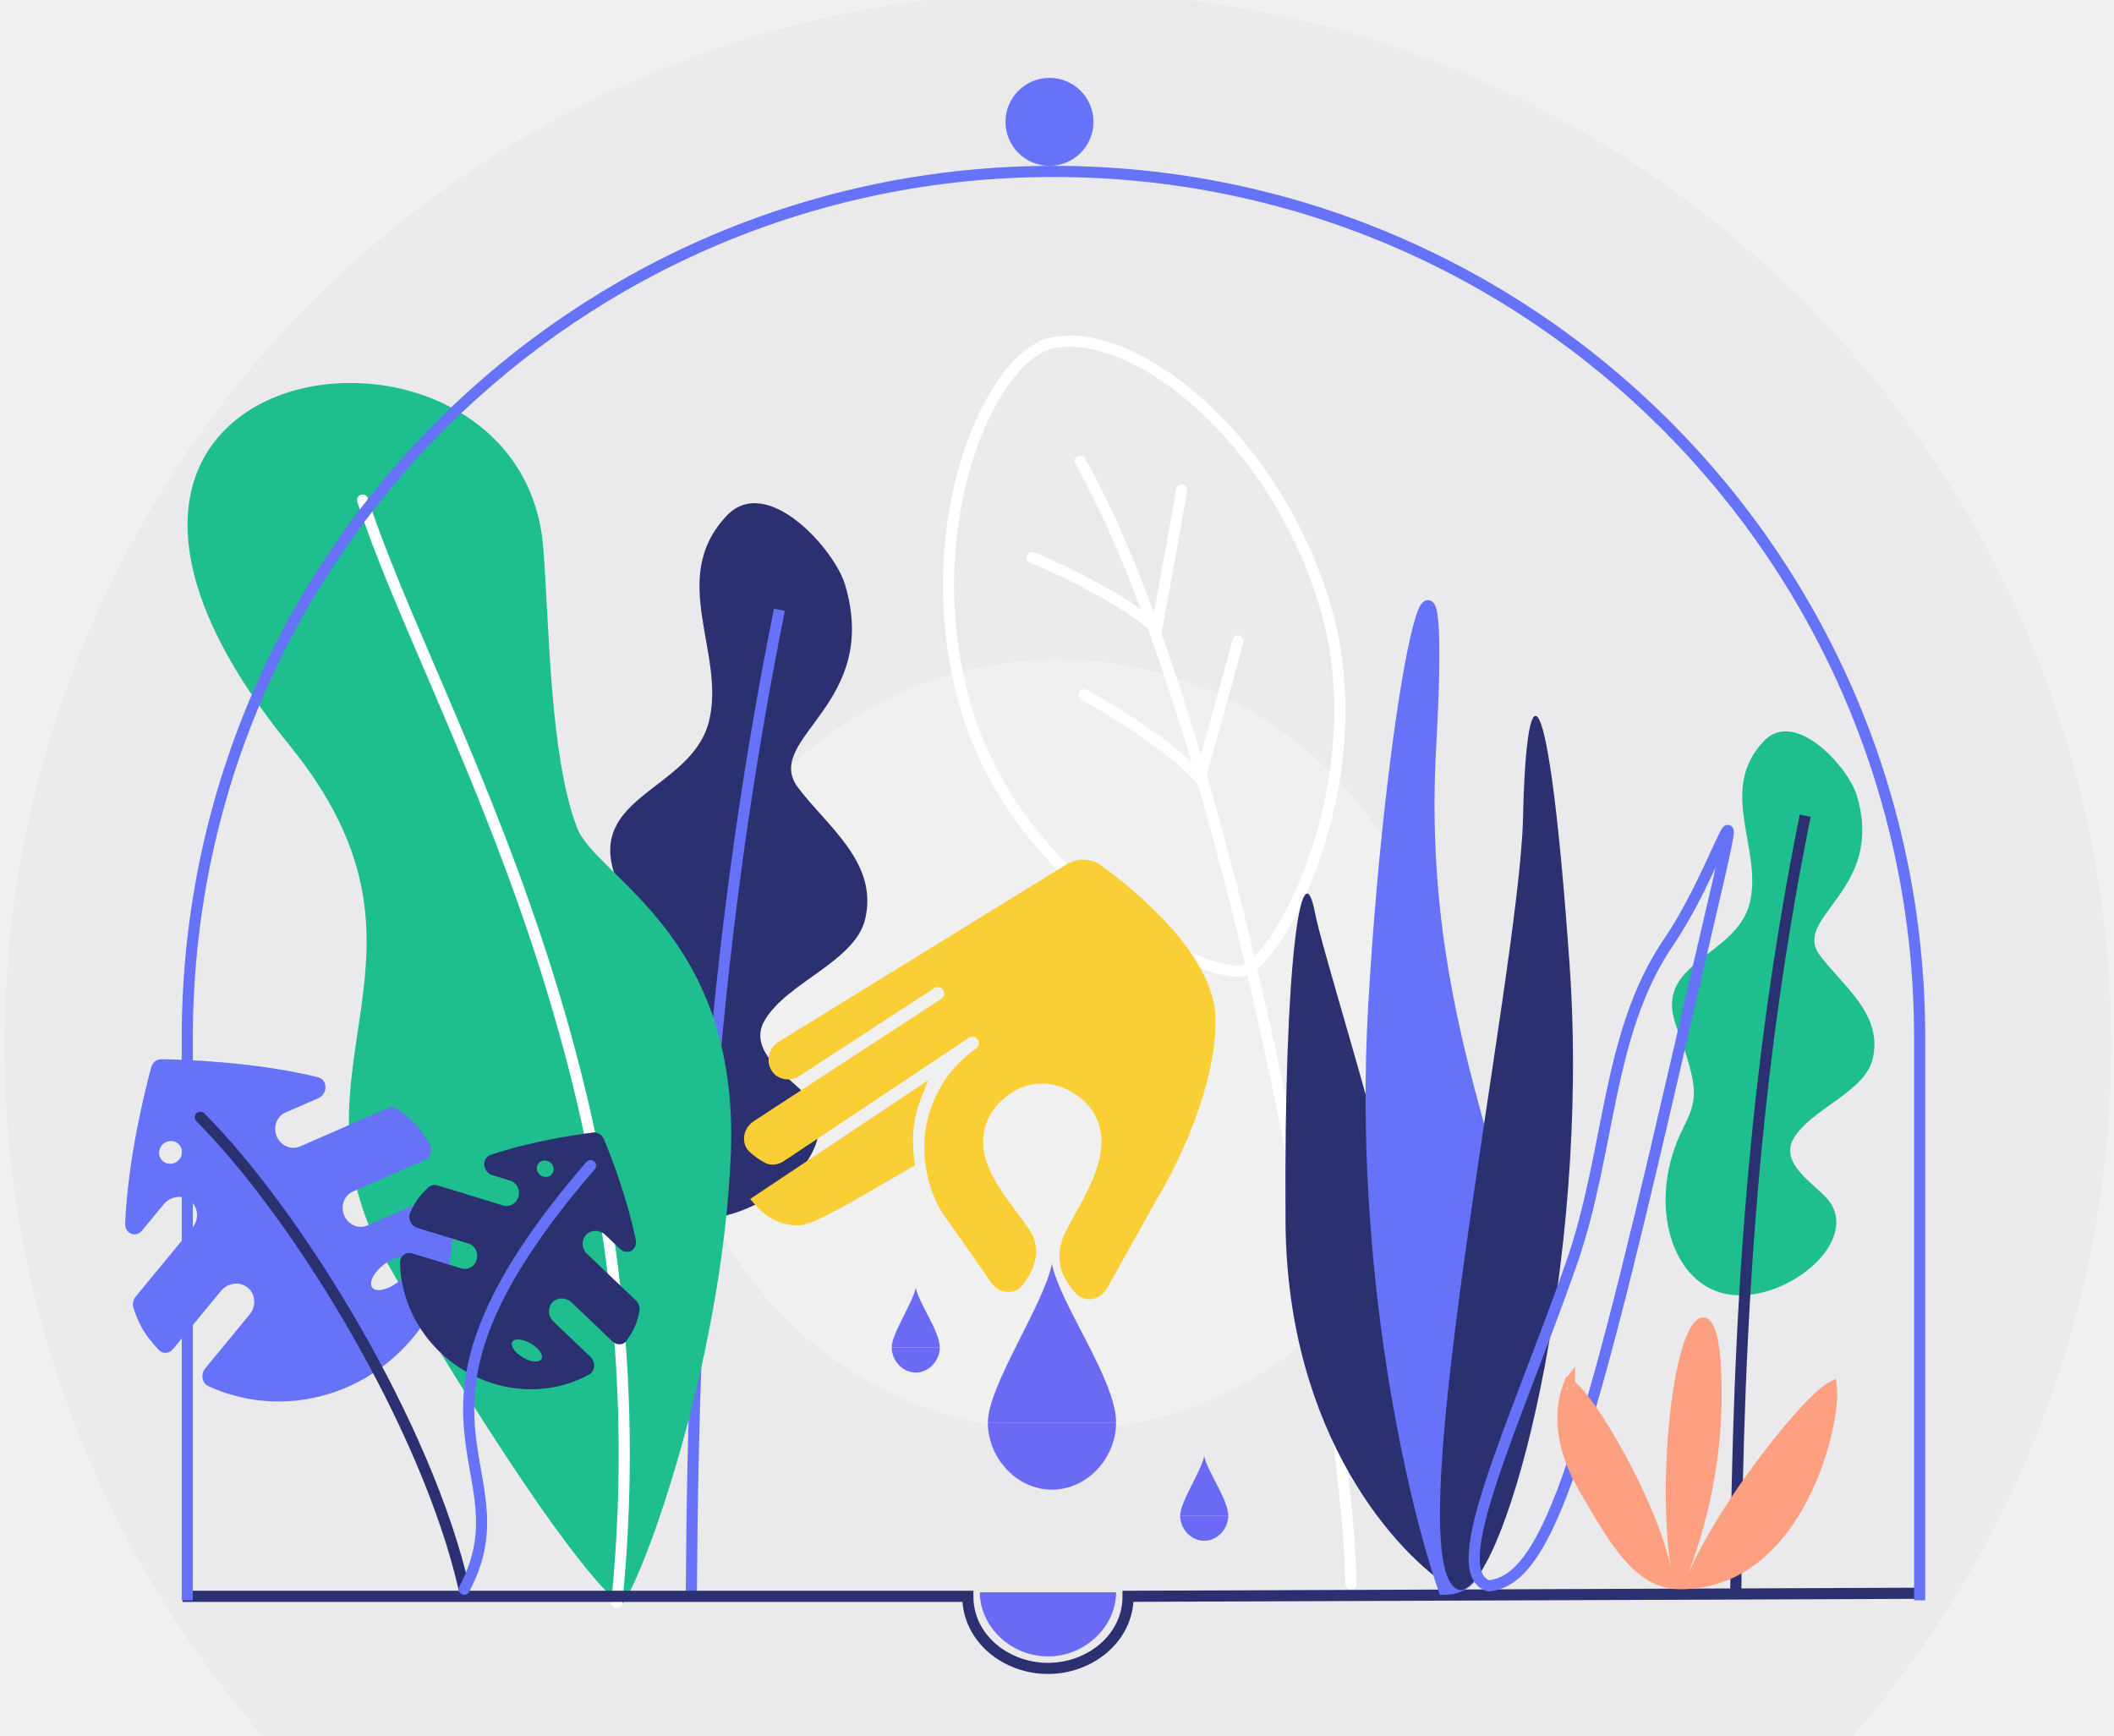
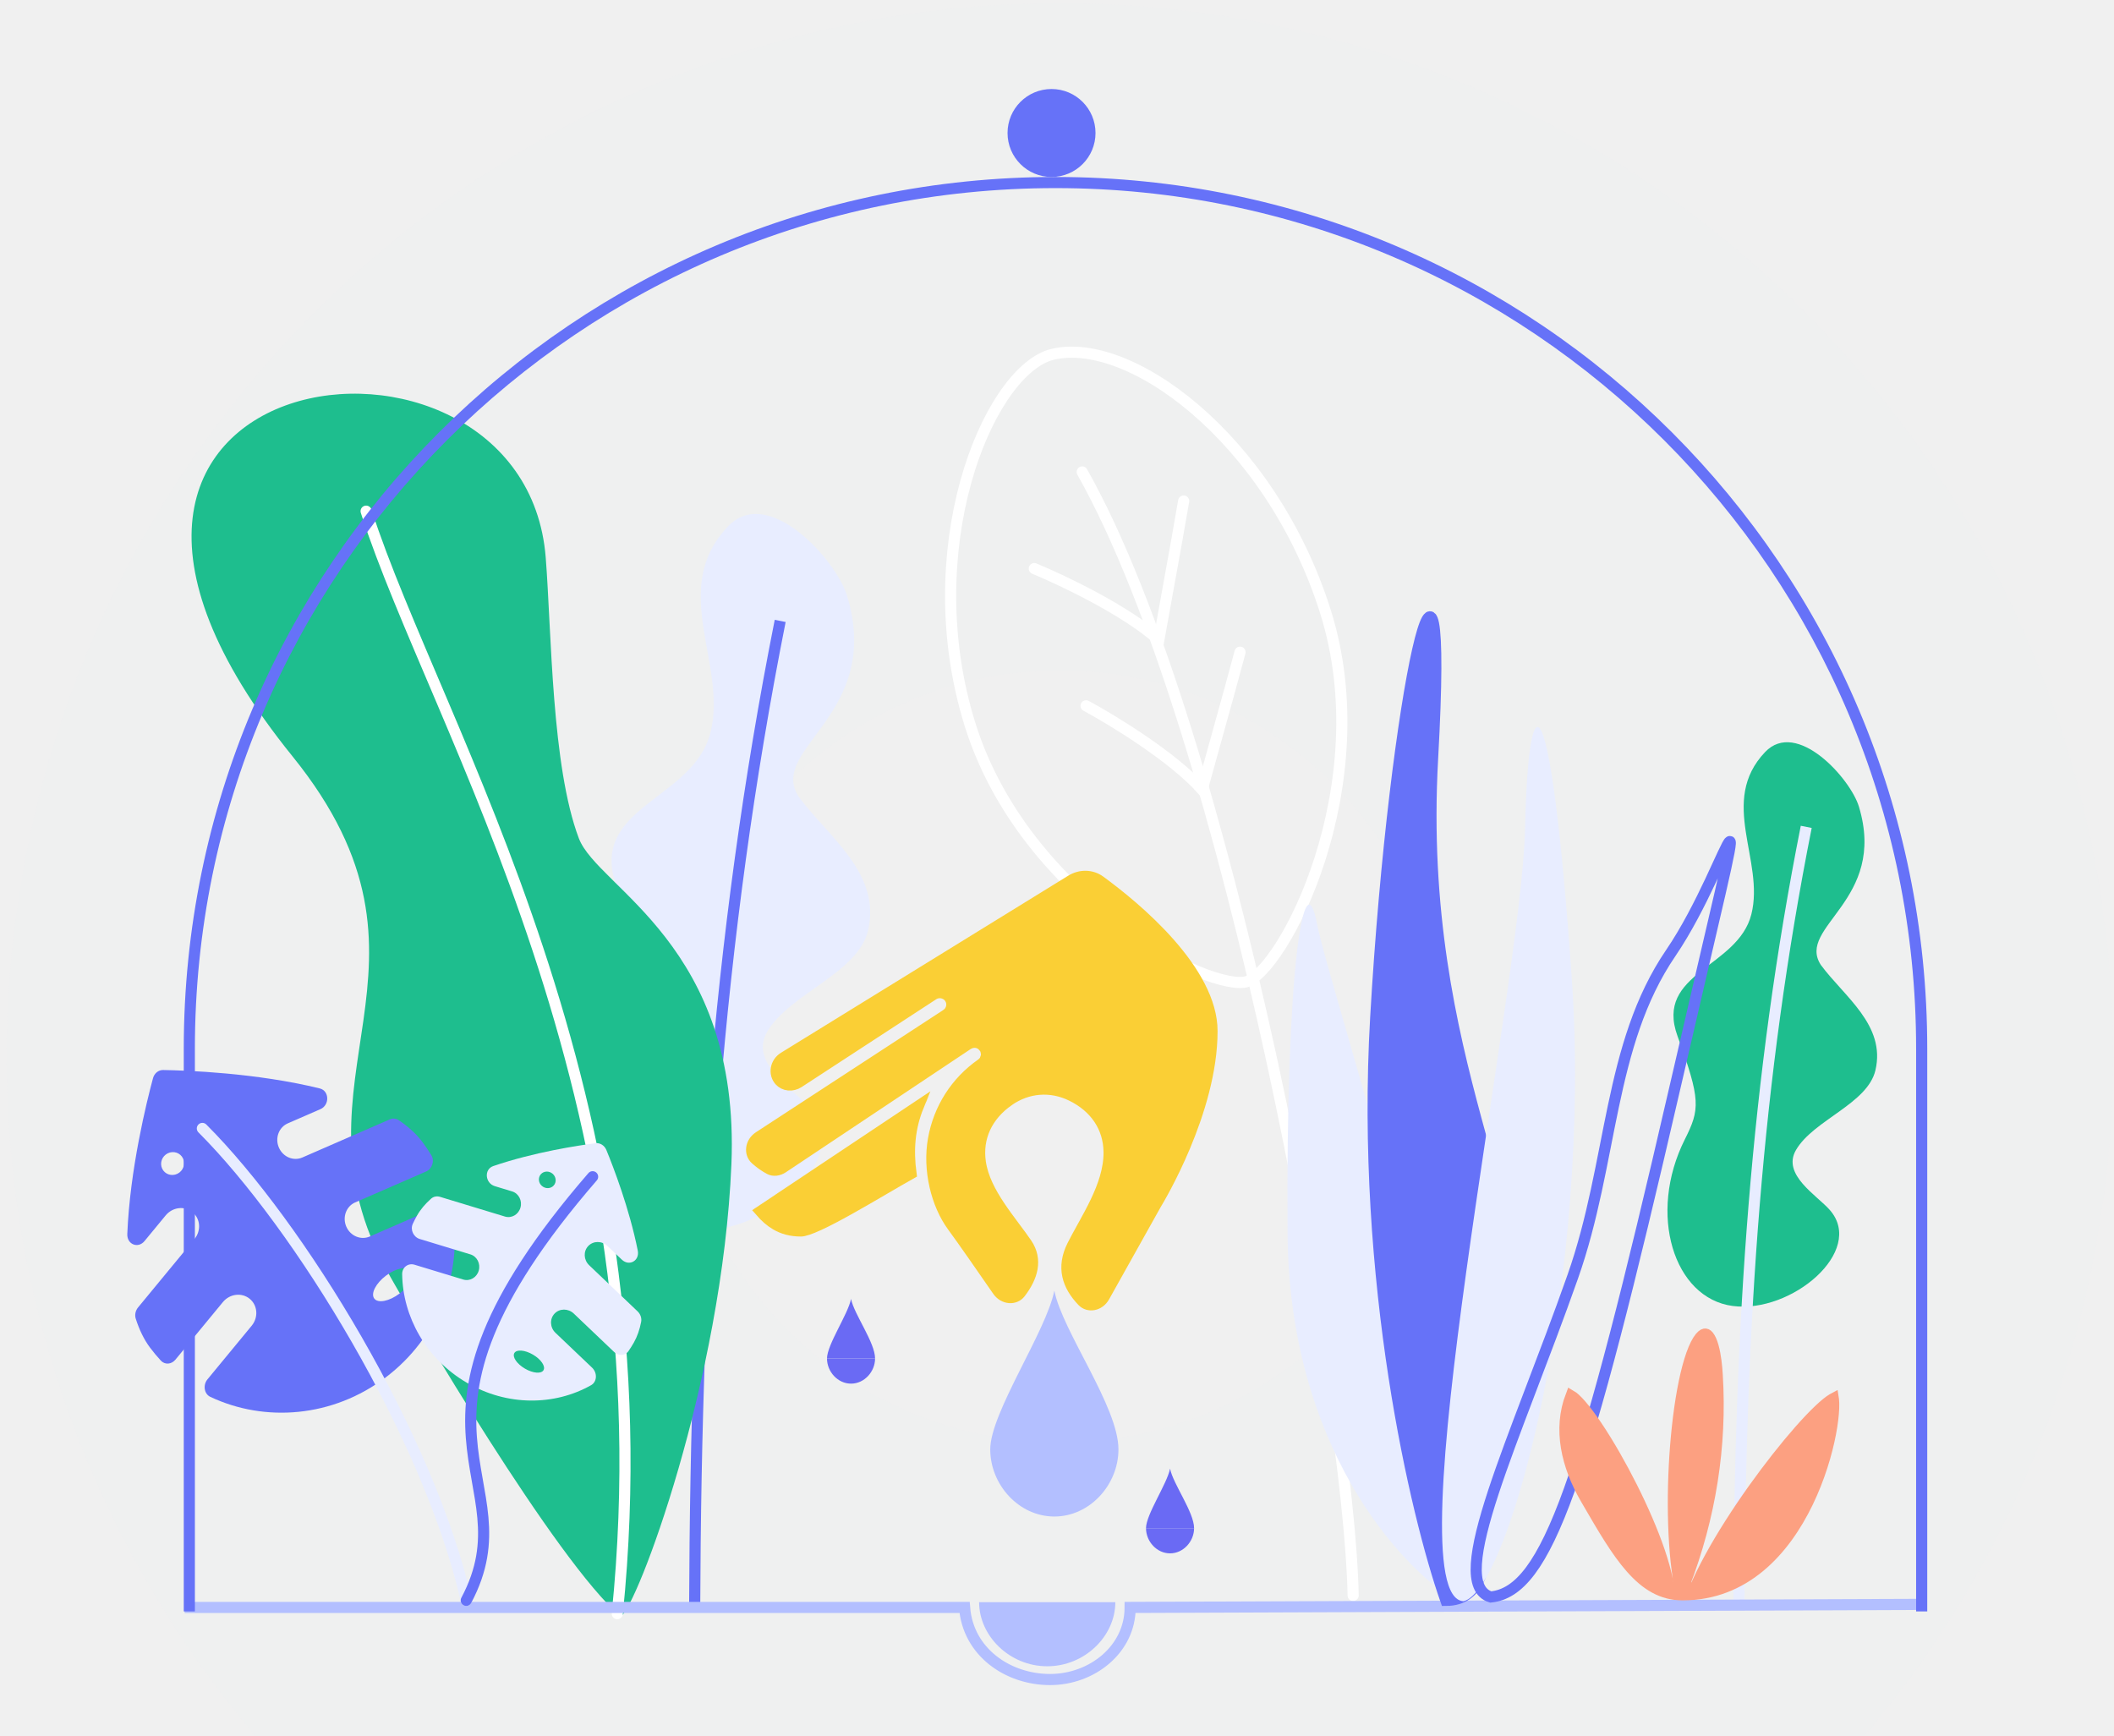
<svg xmlns="http://www.w3.org/2000/svg" width="190" height="156" viewBox="0 0 190 156" fill="none">
-   <ellipse opacity="0.03" cx="95.072" cy="93.947" rx="64.674" ry="64.667" stroke="#2A3070" stroke-width="60" />
-   <path d="M68.723 91.713C67.076 94.544 71.097 96.869 72.561 98.561C76.583 103.21 68.169 110.387 61.491 109.516C54.814 108.646 51.835 99.06 56.111 90.529C57.833 87.094 57.932 86.039 55.304 78.772C52.677 71.506 62.166 70.988 63.715 64.853C65.266 58.709 59.983 51.994 65.311 46.355C68.917 42.539 74.992 49.354 75.947 52.541C79.162 63.267 68.786 66.245 71.584 70.601C74.235 74.215 78.97 77.443 77.76 82.597C76.86 86.432 70.719 88.282 68.723 91.713Z" fill="#2A3070" />
-   <path d="M70.053 54.806C64.251 83.544 62.315 111.403 62.133 143.638" stroke="#6672F8" />
-   <path d="M161.198 102.341C159.901 104.57 163.068 106.401 164.22 107.733C167.387 111.395 160.761 117.046 155.503 116.361C150.245 115.675 147.899 108.127 151.267 101.409C152.623 98.703 152.7 97.873 150.631 92.151C148.562 86.429 156.034 86.021 157.254 81.19C158.476 76.352 154.316 71.063 158.511 66.624C161.351 63.618 166.135 68.985 166.887 71.495C169.418 79.941 161.248 82.286 163.451 85.716C165.538 88.562 169.267 91.104 168.314 95.162C167.605 98.183 162.769 99.639 161.198 102.341Z" fill="#1EBE8E" />
-   <path d="M162.245 73.317C157.676 95.947 156.152 117.885 156.008 143.269" stroke="#2A3070" />
-   <path d="M34.672 113.273C24.896 95.786 41.416 85.919 25.999 66.958C-3.249 30.988 46.85 24.496 48.824 49.196C49.365 55.933 49.382 67.907 51.861 74.389C53.569 78.858 66.471 83.965 65.685 103.683C64.91 123.073 57.169 143.596 55.77 144.259C49.97 139.378 36.807 117.088 34.672 113.273Z" fill="#1EBE8E" />
-   <path d="M32.587 44.943C38.993 64.618 60.112 97.317 55.437 144.034" stroke="white" stroke-linecap="round" />
-   <path d="M121.428 142.375C121.133 125.122 110.34 64.875 97.079 41.435" stroke="white" stroke-linecap="round" />
-   <path d="M97.433 62.44C99.814 63.725 105.232 67.031 107.856 69.971C110.186 61.625 111.099 58.25 111.265 57.605" stroke="white" stroke-linecap="round" />
-   <path d="M92.772 50.11C95.287 51.145 101.048 53.876 103.966 56.515C105.508 48.087 106.102 44.682 106.207 44.032" stroke="white" stroke-linecap="round" />
-   <path d="M118.957 53.964C121.402 61.741 120.47 69.832 118.463 76.126C117.46 79.271 116.194 81.951 114.961 83.904C114.345 84.881 113.743 85.666 113.194 86.234C112.634 86.813 112.172 87.122 111.841 87.221C111.503 87.322 110.937 87.324 110.144 87.167C109.366 87.012 108.422 86.714 107.359 86.272C105.233 85.387 102.667 83.938 100.054 81.962C94.824 78.007 89.451 71.978 87.006 64.201C84.552 56.4 84.9 48.528 86.606 42.365C87.459 39.283 88.648 36.644 89.982 34.661C91.323 32.669 92.772 31.395 94.129 30.943C95.81 30.444 97.882 30.617 100.155 31.446C102.427 32.273 104.865 33.743 107.246 35.779C112.008 39.851 116.499 46.151 118.957 53.964Z" stroke="white" stroke-linecap="round" />
-   <path d="M16.409 143.472H86.986C86.986 147.243 90.416 149.953 94.188 149.953C97.959 149.953 101.389 147.243 101.389 143.472L172.674 143.198" stroke="#2A3070" />
-   <path fill-rule="evenodd" clip-rule="evenodd" d="M37.804 101.605C38.095 101.993 38.364 102.392 38.61 102.799C38.929 103.328 38.686 104.051 38.141 104.289L31.719 107.092C30.925 107.439 30.574 108.402 30.934 109.244C31.294 110.087 32.229 110.489 33.023 110.142L39.339 107.385C39.859 107.158 40.431 107.473 40.525 108.079C41.356 113.45 39.198 119.183 34.448 122.774C29.697 126.367 23.613 126.861 18.706 124.568C18.142 124.304 18.028 123.49 18.454 122.973L22.433 118.148C23.052 117.397 22.978 116.314 22.266 115.73C21.554 115.146 20.475 115.281 19.856 116.032L15.553 121.25C15.205 121.672 14.628 121.725 14.27 121.34C13.921 120.965 13.59 120.569 13.276 120.151C12.728 119.418 12.308 118.539 11.995 117.555C11.884 117.203 11.971 116.807 12.203 116.526L17.289 110.358C17.909 109.607 17.834 108.525 17.122 107.94C16.41 107.356 15.331 107.491 14.712 108.242L12.778 110.588C12.202 111.286 11.211 110.888 11.251 109.953C11.495 104.126 13.025 98.022 13.589 95.941C13.71 95.494 14.079 95.194 14.493 95.2C16.559 95.228 22.88 95.429 28.578 96.815C29.448 97.027 29.475 98.325 28.631 98.694L25.661 99.99C24.867 100.336 24.516 101.3 24.876 102.142C25.236 102.984 26.171 103.386 26.965 103.04L34.882 99.584C35.144 99.469 35.436 99.487 35.672 99.645C36.528 100.221 37.255 100.871 37.804 101.605ZM16.164 102.944C16.499 103.392 16.396 104.037 15.935 104.386C15.474 104.735 14.829 104.655 14.494 104.207C14.159 103.76 14.261 103.115 14.722 102.766C15.183 102.417 15.829 102.497 16.164 102.944ZM35.717 115.265C36.634 114.572 37.107 113.65 36.774 113.205C36.44 112.76 35.426 112.96 34.509 113.653C33.592 114.346 33.119 115.269 33.453 115.714C33.786 116.159 34.8 115.958 35.717 115.265Z" fill="#6672F8" />
-   <path fill-rule="evenodd" clip-rule="evenodd" d="M56.826 119.696C56.671 119.969 56.505 120.232 56.329 120.485C56.027 120.92 55.441 120.935 55.044 120.557L51.377 117.063C50.877 116.586 50.105 116.583 49.653 117.056C49.201 117.53 49.241 118.301 49.742 118.778L53.055 121.935C53.54 122.398 53.516 123.217 52.97 123.522C49.696 125.347 45.438 125.372 41.789 123.225C38.141 121.078 36.036 117.309 35.951 113.508C35.937 112.879 36.484 112.479 37.044 112.65L41.483 114.006C42.063 114.183 42.675 113.826 42.849 113.209C43.024 112.591 42.695 111.947 42.115 111.77L37.502 110.361C36.946 110.192 36.621 109.532 36.871 108.985C36.994 108.717 37.129 108.452 37.277 108.191C37.582 107.652 38.008 107.155 38.525 106.697C38.741 106.506 39.035 106.454 39.313 106.539L45.231 108.347C45.812 108.524 46.423 108.167 46.598 107.549C46.772 106.932 46.444 106.288 45.864 106.111L44.246 105.617C43.364 105.347 43.254 104.083 44.105 103.797C47.775 102.561 51.758 101.98 53.313 101.786C53.717 101.735 54.11 101.983 54.283 102.4C54.906 103.902 56.363 107.631 57.139 111.421C57.328 112.346 56.386 112.876 55.724 112.245L54.406 110.989C53.905 110.511 53.132 110.508 52.681 110.982C52.229 111.456 52.269 112.227 52.77 112.704L57.15 116.878C57.406 117.122 57.54 117.49 57.473 117.841C57.342 118.529 57.132 119.155 56.826 119.696ZM49.669 105.434C49.471 105.783 49.013 105.89 48.646 105.674C48.279 105.458 48.142 105.001 48.339 104.652C48.537 104.303 48.995 104.195 49.362 104.411C49.729 104.627 49.866 105.085 49.669 105.434ZM46.997 122.006C47.723 122.431 48.471 122.495 48.669 122.149C48.866 121.803 48.437 121.177 47.711 120.752C46.986 120.327 46.237 120.263 46.04 120.609C45.843 120.955 46.272 121.581 46.997 122.006Z" fill="#2A3070" />
-   <path d="M18.005 100.421C26.69 109.105 38.381 128.143 41.722 142.838" stroke="#2A3070" stroke-linecap="round" />
-   <path d="M53.079 104.763C33.204 127.72 47.684 131.64 41.721 142.839" stroke="#6672F8" stroke-linecap="round" />
-   <path d="M83.108 97.948L83.109 97.948L83.108 97.948ZM83.108 97.948L83.103 97.945L83.108 97.948ZM68.167 107.869L82.361 98.402C81.553 100.386 81.408 102.335 81.693 104.478C80.973 104.883 80.152 105.362 79.299 105.86L79.205 105.915C78.193 106.505 77.138 107.12 76.136 107.679C75.134 108.239 74.195 108.736 73.418 109.093C73.029 109.271 72.689 109.411 72.406 109.505C72.114 109.602 71.921 109.637 71.814 109.637C70.901 109.637 70.177 109.428 69.553 109.063C69.054 108.771 68.604 108.371 68.167 107.869Z" fill="#FACF35" stroke="#FACF35" />
-   <path d="M85.191 88.698L85.191 88.697C84.873 88.215 84.192 88.063 83.699 88.386C83.699 88.387 83.699 88.387 83.698 88.387L71.597 96.28C71.026 96.652 70.306 96.578 69.896 96.119C69.35 95.51 69.514 94.513 70.271 94.046L96.092 78.129C96.912 77.624 97.926 77.64 98.679 78.19C100.267 79.35 102.803 81.364 104.938 83.787C107.087 86.228 108.75 88.996 108.75 91.672C108.75 95.279 107.55 99.078 106.302 102.048C105.109 104.887 103.89 106.929 103.689 107.265C103.68 107.28 103.673 107.291 103.668 107.3L103.668 107.3L103.662 107.31L99.06 115.541C98.609 116.348 97.64 116.496 97.118 115.956C96.427 115.24 95.963 114.472 95.787 113.655C95.613 112.846 95.711 111.942 96.223 110.926C96.478 110.422 96.768 109.898 97.073 109.348C97.128 109.248 97.183 109.148 97.239 109.046C97.602 108.39 97.976 107.702 98.311 106.997C98.978 105.595 99.516 104.081 99.499 102.547C99.474 100.307 98.241 98.498 96.107 97.462L96.106 97.462C94.242 96.56 92.178 96.723 90.481 97.905L90.48 97.906C88.536 99.262 87.601 101.241 87.926 103.458C88.131 104.859 88.838 106.179 89.64 107.385C90.043 107.991 90.479 108.58 90.898 109.142C90.935 109.191 90.971 109.24 91.008 109.289C91.39 109.801 91.755 110.289 92.077 110.762C93.08 112.235 92.594 113.785 91.512 115.201C91.039 115.819 90.031 115.773 89.495 114.996C88.246 113.186 86.39 110.512 85.431 109.206C83.993 107.248 83.226 104.146 83.715 101.39L83.715 101.39C84.205 98.632 85.734 96.235 88.023 94.636L88.053 94.615L88.08 94.59L88.184 94.492L88.209 94.469L88.23 94.443L88.283 94.376L88.337 94.309L88.366 94.228L88.446 94L88.467 93.94L88.473 93.877L88.48 93.793L88.486 93.724L88.474 93.657L88.436 93.457L88.424 93.392L88.396 93.334L88.364 93.267L88.336 93.208L88.294 93.159L88.135 92.971L88.081 92.907L88.009 92.864L87.893 92.795L87.872 92.782L87.849 92.772C87.739 92.72 87.609 92.685 87.475 92.68C87.345 92.673 87.237 92.692 87.165 92.704L87.105 92.715L87.049 92.74L86.871 92.819L86.832 92.837L86.797 92.86L70.18 103.939C69.784 104.203 69.339 104.251 69.003 104.075C68.55 103.838 68.132 103.537 67.74 103.188C67.163 102.677 67.262 101.684 68.034 101.18L84.879 90.191L84.88 90.19C85.377 89.865 85.516 89.195 85.191 88.698Z" fill="#FACF35" stroke="#FACF35" />
-   <path d="M115.54 109.857C115.673 128.992 125.637 139.818 130.603 142.839C133.251 129.621 119.347 88.079 118.189 82.037C117.03 75.994 115.375 85.939 115.54 109.857Z" fill="#2A3070" />
-   <path d="M123.465 90.464C122.102 114.146 127.099 135.248 129.768 142.839C136.072 142.839 132.154 130.188 135.22 119.435C138.287 108.681 127.042 94.638 128.576 67.186C130.109 39.733 125.168 60.86 123.465 90.464Z" fill="#6672F8" stroke="#6672F8" />
-   <path d="M141.075 86.795C142.961 113.686 135.526 141.991 131.355 142.915C124.922 142.577 136.578 87.575 136.886 73.497C137.194 59.419 139.189 59.905 141.075 86.795Z" fill="#2A3070" />
-   <path d="M150.252 97.195C142.14 132.355 138.85 142.026 133.802 142.536C129.718 141.287 136.046 128.302 141.181 113.721C144.793 103.465 144.343 92.924 149.982 84.656C155.62 76.388 158.364 62.034 150.252 97.195Z" stroke="#6672F8" />
-   <path fill-rule="evenodd" clip-rule="evenodd" d="M172.033 143.832V93.256C172.033 50.537 137.402 15.906 94.683 15.906C51.964 15.906 17.334 50.537 17.334 93.256V143.832H16.334V93.256C16.334 49.985 51.412 14.906 94.683 14.906C137.955 14.906 173.033 49.985 173.033 93.256V143.832H172.033Z" fill="#6672F8" />
-   <path d="M153.366 119.077C153.231 118.913 153.131 118.889 153.022 118.908L153.022 118.908C152.91 118.927 152.7 119.05 152.43 119.484C152.172 119.897 151.919 120.501 151.682 121.274C151.209 122.814 150.828 124.931 150.573 127.299C150.096 131.739 150.068 136.976 150.658 140.82C150.713 141.091 150.757 141.354 150.791 141.606L149.803 141.763C149.757 141.512 149.713 141.254 149.673 140.99C149.045 137.879 147.01 133.385 144.954 129.802C143.844 127.867 142.75 126.238 141.902 125.263C141.51 124.813 141.212 124.553 141.019 124.442C139.872 127.44 140.615 130.717 142.349 133.705C142.403 133.798 142.456 133.891 142.51 133.983C143.89 136.361 145.089 138.427 146.413 139.924C147.772 141.462 149.21 142.339 151.047 142.339C156.62 142.339 160.195 138.368 162.293 134.02C163.337 131.854 163.996 129.629 164.339 127.834C164.51 126.936 164.6 126.154 164.621 125.548C164.632 125.245 164.625 124.993 164.605 124.797C164.601 124.763 164.597 124.731 164.593 124.702C164.574 124.712 164.554 124.723 164.532 124.736C164.237 124.906 163.821 125.239 163.304 125.73C162.28 126.704 160.949 128.21 159.54 129.999C156.718 133.58 153.638 138.223 152.106 141.866L151.178 141.492C153.543 135.343 154.551 128.942 154.158 122.586L154.158 122.586C154.113 121.856 154.017 120.811 153.78 119.988C153.66 119.571 153.518 119.262 153.366 119.077ZM140.904 124.391C140.904 124.391 140.905 124.391 140.907 124.392C140.905 124.391 140.904 124.391 140.904 124.391ZM141.064 124.318C141.065 124.316 141.065 124.315 141.065 124.315C141.065 124.315 141.064 124.316 141.064 124.318Z" fill="#FCA081" stroke="#FCA081" />
-   <ellipse cx="94.324" cy="10.953" rx="3.953" ry="3.953" fill="#6672F8" />
-   <path d="M100.309 127.852C100.309 131.034 97.729 133.888 94.547 133.888C91.366 133.888 88.786 131.034 88.786 127.852C88.786 127.852 91.091 127.852 94.273 127.852C97.455 127.852 100.309 127.852 100.309 127.852Z" fill="#6A6AF4" />
-   <path d="M94.547 113.585C93.827 117.243 88.786 124.559 88.786 127.852H100.309C100.309 124.011 95.268 117.243 94.547 113.585Z" fill="#6A6AF4" />
-   <path d="M84.465 121.096C84.465 122.289 83.498 123.36 82.305 123.36C81.111 123.36 80.144 122.289 80.144 121.096C80.144 121.096 81.008 121.096 82.202 121.096C83.395 121.096 84.465 121.096 84.465 121.096Z" fill="#6A6AF4" />
-   <path d="M82.305 115.746C82.034 117.118 80.144 119.861 80.144 121.096H84.465C84.465 119.656 82.575 117.118 82.305 115.746Z" fill="#6A6AF4" />
-   <path d="M110.391 136.219C110.391 137.412 109.424 138.483 108.231 138.483C107.038 138.483 106.07 137.412 106.07 136.219C106.07 136.219 106.935 136.219 108.128 136.219C109.321 136.219 110.391 136.219 110.391 136.219Z" fill="#6A6AF4" />
-   <path d="M108.231 130.87C107.961 132.241 106.07 134.985 106.07 136.219H110.391C110.391 134.779 108.501 132.241 108.231 130.87Z" fill="#6A6AF4" />
-   <path d="M100.309 143.112C100.309 146.15 97.568 148.874 94.187 148.874C90.807 148.874 88.066 146.15 88.066 143.112C88.066 143.112 90.515 143.112 93.896 143.112C97.277 143.112 100.309 143.112 100.309 143.112Z" fill="#6A6AF4" />
+   <ellipse opacity="0.03" cx="95.257" cy="94.947" rx="64.674" ry="64.667" stroke="#E8EDFF" stroke-width="60" />
+   <path d="M68.951 92.735C67.301 95.564 71.349 97.902 72.825 99.6C76.878 104.265 68.434 111.427 61.717 110.537C55.001 109.648 51.985 100.044 56.267 91.515C57.991 88.081 58.088 87.025 55.431 79.744C52.773 72.463 62.312 71.97 63.857 65.833C65.404 59.687 60.077 52.95 65.423 47.32C69.04 43.51 75.163 50.348 76.13 53.541C79.386 64.287 68.959 67.24 71.782 71.608C74.455 75.233 79.224 78.478 78.018 83.633C77.121 87.47 70.95 89.305 68.951 92.735Z" fill="#E8EDFF" />
+   <path d="M70.121 55.806C64.413 84.535 62.547 112.396 62.434 144.638" stroke="#6672F8" />
+   <path d="M161.419 103.358C160.12 105.586 163.308 107.427 164.469 108.764C167.661 112.437 161.012 118.077 155.723 117.377C150.434 116.676 148.059 109.114 151.431 102.398C152.789 99.693 152.865 98.862 150.772 93.128C148.679 87.394 156.191 87.006 157.408 82.174C158.626 77.334 154.431 72.028 158.64 67.595C161.489 64.595 166.311 69.98 167.072 72.494C169.636 80.956 161.425 83.281 163.648 86.721C165.753 89.575 169.508 92.131 168.559 96.19C167.852 99.212 162.993 100.657 161.419 103.358Z" fill="#1EBE8E" />
+   <path d="M162.34 74.317C157.845 96.939 156.375 118.879 156.287 144.269" stroke="#E8EDFF" />
+   <path d="M34.834 114.314C25.131 96.832 41.602 86.915 26.284 67.971C-2.775 32.033 47.131 25.413 49.05 50.135C49.575 56.878 49.57 68.865 52.026 75.348C53.718 79.817 66.558 84.898 65.737 104.639C64.928 124.051 57.181 144.615 55.786 145.282C50.019 140.41 36.952 118.129 34.834 114.314Z" fill="#1EBE8E" />
+   <path d="M32.906 45.943C39.25 65.613 60.227 98.279 55.48 145.034" stroke="white" stroke-linecap="round" />
+   <path d="M121.615 143.393C121.309 126.137 110.506 65.872 97.266 42.419" stroke="white" stroke-linecap="round" />
+   <path d="M97.613 63.435C99.996 64.722 105.42 68.029 108.046 70.969C110.372 62.632 111.284 59.26 111.449 58.616" stroke="white" stroke-linecap="round" />
+   <path d="M92.96 51.104C95.475 52.142 101.234 54.88 104.152 57.524C105.687 49.09 106.279 45.682 106.383 45.032" stroke="white" stroke-linecap="round" />
+   <path d="M119.129 54.977C121.579 62.758 120.653 70.849 118.651 77.142C117.651 80.287 116.387 82.967 115.157 84.919C114.541 85.895 113.94 86.68 113.392 87.248C112.833 87.827 112.372 88.135 112.041 88.234C111.703 88.334 111.138 88.336 110.346 88.178C109.568 88.023 108.625 87.724 107.561 87.281C105.436 86.394 102.871 84.943 100.258 82.964C95.028 79.004 89.655 72.969 87.206 65.189C84.749 57.384 85.091 49.511 86.792 43.348C87.642 40.266 88.828 37.627 90.161 35.645C91.499 33.654 92.947 32.381 94.301 31.93C95.981 31.432 98.052 31.608 100.324 32.438C102.596 33.268 105.033 34.74 107.414 36.778C112.175 40.855 116.668 47.16 119.129 54.977Z" stroke="white" stroke-linecap="round" />
+   <path d="M16.594 144.472H86.693C87 148.5 90.601 150.953 94.372 150.953C98.143 150.953 101.574 148.243 101.574 144.472L172.858 144.198" stroke="#B3BFFF" />
+   <path fill-rule="evenodd" clip-rule="evenodd" d="M37.966 102.64C38.254 103.024 38.519 103.418 38.763 103.819C39.081 104.344 38.84 105.055 38.296 105.292L31.921 108.07C31.117 108.42 30.759 109.391 31.12 110.237C31.482 111.084 32.428 111.486 33.232 111.135L39.491 108.408C40.018 108.178 40.599 108.494 40.695 109.1C41.547 114.481 39.403 120.221 34.656 123.806C29.907 127.392 23.817 127.866 18.904 125.547C18.341 125.282 18.226 124.483 18.647 123.972L22.621 119.153C23.238 118.405 23.159 117.322 22.445 116.735C21.73 116.148 20.651 116.279 20.034 117.027L15.764 122.206C15.413 122.632 14.822 122.683 14.459 122.291C14.119 121.923 13.794 121.534 13.487 121.125C12.938 120.391 12.517 119.51 12.202 118.525C12.091 118.179 12.177 117.791 12.406 117.513L17.477 111.364C18.094 110.615 18.015 109.533 17.301 108.946C16.586 108.359 15.507 108.49 14.89 109.238L12.989 111.544C12.412 112.244 11.404 111.848 11.441 110.916C11.674 105.089 13.19 98.989 13.75 96.91C13.87 96.464 14.242 96.165 14.66 96.171C16.736 96.205 23.047 96.425 28.738 97.826C29.61 98.04 29.641 99.321 28.797 99.689L25.863 100.967C25.059 101.318 24.701 102.288 25.063 103.135C25.424 103.981 26.37 104.383 27.174 104.033L35.024 100.612C35.293 100.495 35.592 100.514 35.833 100.676C36.689 101.254 37.416 101.906 37.966 102.64ZM16.345 103.947C16.681 104.395 16.58 105.041 16.12 105.388C15.66 105.736 15.014 105.654 14.678 105.206C14.342 104.757 14.443 104.112 14.904 103.764C15.364 103.416 16.009 103.498 16.345 103.947ZM35.902 116.268C36.818 115.576 37.29 114.654 36.955 114.208C36.62 113.761 35.607 113.96 34.691 114.651C33.775 115.342 33.303 116.265 33.638 116.711C33.972 117.158 34.986 116.959 35.902 116.268Z" fill="#6672F8" />
+   <path fill-rule="evenodd" clip-rule="evenodd" d="M56.972 120.66C56.822 120.925 56.661 121.181 56.492 121.426C56.186 121.869 55.588 121.887 55.187 121.506L51.572 118.062C51.072 117.585 50.297 117.586 49.843 118.063C49.388 118.541 49.425 119.315 49.926 119.792L53.218 122.927C53.697 123.384 53.671 124.19 53.128 124.497C49.848 126.351 45.584 126.403 41.94 124.266C38.291 122.127 36.2 118.342 36.145 114.523C36.136 113.897 36.691 113.499 37.254 113.67L41.638 115.002C42.23 115.181 42.852 114.821 43.029 114.197C43.206 113.572 42.87 112.921 42.279 112.741L37.728 111.359C37.171 111.19 36.849 110.537 37.101 109.994C37.219 109.738 37.349 109.486 37.49 109.237C37.798 108.695 38.226 108.195 38.746 107.733C38.966 107.537 39.267 107.484 39.55 107.57L45.386 109.342C45.978 109.522 46.601 109.161 46.778 108.537C46.955 107.913 46.619 107.261 46.027 107.082L44.475 106.61C43.593 106.342 43.487 105.092 44.339 104.801C47.997 103.553 51.958 102.953 53.519 102.75C53.928 102.696 54.327 102.944 54.499 103.362C55.118 104.867 56.561 108.601 57.32 112.395C57.505 113.317 56.548 113.844 55.886 113.212L54.6 111.988C54.099 111.511 53.325 111.511 52.87 111.989C52.416 112.467 52.453 113.24 52.954 113.717L57.305 117.862C57.56 118.104 57.691 118.467 57.623 118.815C57.49 119.499 57.278 120.122 56.972 120.66ZM49.851 106.432C49.652 106.782 49.194 106.892 48.828 106.677C48.462 106.463 48.327 106.005 48.526 105.655C48.725 105.304 49.183 105.194 49.549 105.409C49.914 105.623 50.05 106.081 49.851 106.432ZM47.18 123.009C47.904 123.433 48.652 123.494 48.851 123.146C49.049 122.798 48.623 122.172 47.898 121.749C47.173 121.325 46.425 121.264 46.227 121.612C46.028 121.961 46.455 122.586 47.18 123.009Z" fill="#E8EDFF" />
+   <path d="M18.188 101.421C26.872 110.105 38.563 129.143 41.904 143.839" stroke="#E8EDFF" stroke-linecap="round" />
+   <path d="M53.262 105.763C33.387 128.721 47.867 132.64 41.905 143.839" stroke="#6672F8" stroke-linecap="round" />
+   <path d="M83.291 98.948L83.292 98.948L83.291 98.948ZM83.291 98.948L83.286 98.945L83.291 98.948ZM68.35 108.869L82.544 99.402C81.737 101.386 81.591 103.335 81.876 105.478C81.156 105.883 80.335 106.362 79.482 106.86L79.388 106.915C78.376 107.505 77.321 108.12 76.319 108.679C75.317 109.239 74.378 109.736 73.601 110.093C73.212 110.271 72.872 110.411 72.589 110.505C72.297 110.602 72.105 110.637 71.997 110.637C71.084 110.637 70.36 110.428 69.737 110.063C69.237 109.771 68.787 109.371 68.35 108.869Z" fill="#FACF35" stroke="#FACF35" />
+   <path d="M85.374 89.698L85.373 89.697C85.056 89.215 84.375 89.063 83.882 89.386C83.882 89.387 83.881 89.387 83.881 89.387L71.779 97.28C71.208 97.652 70.489 97.578 70.078 97.119C69.533 96.51 69.697 95.513 70.454 95.046L96.275 79.129C97.094 78.624 98.108 78.64 98.862 79.19C100.45 80.35 102.986 82.364 105.12 84.787C107.27 87.228 108.932 89.996 108.932 92.672C108.932 96.279 107.733 100.077 106.485 103.048C105.292 105.887 104.073 107.929 103.871 108.265C103.863 108.28 103.856 108.291 103.851 108.3L103.851 108.3L103.845 108.31L99.242 116.541C98.791 117.348 97.823 117.496 97.301 116.956C96.61 116.24 96.145 115.472 95.969 114.655C95.795 113.846 95.894 112.942 96.406 111.926C96.66 111.422 96.951 110.898 97.255 110.348C97.31 110.248 97.366 110.148 97.422 110.046C97.784 109.39 98.158 108.702 98.493 107.997C99.161 106.595 99.699 105.081 99.682 103.547C99.657 101.307 98.424 99.498 96.289 98.462L96.289 98.462C94.425 97.56 92.361 97.723 90.663 98.905L90.663 98.906C88.718 100.262 87.784 102.241 88.109 104.458C88.313 105.859 89.02 107.179 89.823 108.385C90.226 108.991 90.661 109.58 91.081 110.142C91.118 110.191 91.154 110.24 91.19 110.289C91.573 110.801 91.937 111.289 92.26 111.762C93.262 113.235 92.777 114.785 91.694 116.201C91.222 116.819 90.214 116.773 89.678 115.996C88.429 114.186 86.573 111.512 85.614 110.206C84.176 108.248 83.408 105.146 83.898 102.39L83.898 102.39C84.388 99.632 85.916 97.235 88.206 95.636L88.236 95.615L88.263 95.59L88.367 95.492L88.391 95.469L88.412 95.443L88.466 95.376L88.52 95.309L88.549 95.228L88.629 95L88.65 94.94L88.655 94.877L88.663 94.793L88.669 94.724L88.656 94.657L88.619 94.457L88.607 94.392L88.579 94.334L88.547 94.267L88.519 94.208L88.477 94.159L88.317 93.971L88.263 93.907L88.192 93.864L88.076 93.795L88.054 93.782L88.032 93.772C87.921 93.72 87.791 93.685 87.657 93.68C87.528 93.673 87.419 93.692 87.347 93.704L87.287 93.715L87.232 93.74L87.053 93.819L87.015 93.837L86.979 93.86L70.363 104.939C69.967 105.203 69.522 105.251 69.185 105.075C68.733 104.838 68.315 104.537 67.922 104.188C67.346 103.677 67.444 102.684 68.217 102.18L85.062 91.191L85.063 91.19C85.559 90.865 85.699 90.195 85.374 89.698Z" fill="#FACF35" stroke="#FACF35" />
+   <path d="M115.722 110.857C115.855 129.991 125.819 140.817 130.785 143.839C133.433 130.621 119.529 89.079 118.371 83.036C117.212 76.994 115.557 86.939 115.722 110.857Z" fill="#E8EDFF" />
+   <path d="M123.645 91.463C122.282 115.146 127.28 136.248 129.949 143.839C136.253 143.839 132.334 131.188 135.401 120.434C138.468 109.681 127.223 95.638 128.756 68.185C130.29 40.732 125.349 61.86 123.645 91.463Z" fill="#6672F8" stroke="#6672F8" />
+   <path d="M141.257 87.795C143.143 114.686 135.708 142.991 131.537 143.914C125.104 143.576 136.76 88.575 137.067 74.497C137.375 60.419 139.371 60.905 141.257 87.795Z" fill="#E8EDFF" />
+   <path d="M150.434 98.195C142.322 133.355 139.032 143.026 133.983 143.535C129.9 142.287 136.227 129.302 141.363 114.721C144.975 104.464 144.525 93.924 150.163 85.656C155.802 77.388 158.546 63.034 150.434 98.195Z" stroke="#6672F8" />
+   <path fill-rule="evenodd" clip-rule="evenodd" d="M172.215 144.832V94.256C172.215 51.537 137.584 16.906 94.865 16.906C52.146 16.906 17.516 51.537 17.516 94.256V144.832H16.516V94.256C16.516 50.984 51.594 15.906 94.865 15.906C138.137 15.906 173.215 50.984 173.215 94.256V144.832H172.215Z" fill="#6672F8" />
+   <path d="M153.549 120.077C153.413 119.913 153.313 119.889 153.204 119.907L153.204 119.907C153.093 119.927 152.882 120.05 152.612 120.484C152.354 120.897 152.101 121.501 151.864 122.273C151.391 123.814 151.011 125.93 150.756 128.299C150.278 132.739 150.25 137.975 150.84 141.819C150.895 142.091 150.939 142.353 150.973 142.605L149.986 142.763C149.939 142.511 149.896 142.254 149.855 141.99C149.228 138.879 147.192 134.385 145.136 130.802C144.026 128.867 142.932 127.237 142.084 126.263C141.692 125.813 141.394 125.553 141.202 125.442C140.054 128.44 140.797 131.717 142.531 134.705C142.585 134.798 142.639 134.891 142.692 134.983C144.072 137.36 145.271 139.426 146.595 140.924C147.954 142.462 149.392 143.339 151.229 143.339C156.802 143.339 160.377 139.368 162.475 135.019C163.519 132.854 164.179 130.629 164.521 128.833C164.692 127.936 164.782 127.154 164.804 126.548C164.814 126.245 164.807 125.993 164.787 125.797C164.784 125.762 164.78 125.731 164.775 125.701C164.756 125.711 164.736 125.723 164.714 125.736C164.419 125.906 164.003 126.239 163.486 126.73C162.462 127.703 161.131 129.209 159.722 130.998C156.9 134.58 153.82 139.223 152.288 142.865L151.36 142.492C153.726 136.342 154.733 129.942 154.34 123.586L154.34 123.585C154.296 122.856 154.199 121.811 153.962 120.988C153.842 120.571 153.7 120.262 153.549 120.077ZM141.086 125.391C141.086 125.391 141.087 125.391 141.089 125.391C141.087 125.391 141.086 125.391 141.086 125.391ZM141.246 125.317C141.247 125.316 141.247 125.315 141.247 125.315C141.247 125.315 141.247 125.316 141.246 125.317Z" fill="#FCA081" stroke="#FCA081" />
+   <ellipse cx="94.508" cy="11.953" rx="3.953" ry="3.953" fill="#6672F8" />
+   <path d="M100.523 130.266C100.523 133.448 97.943 136.302 94.761 136.302C91.579 136.302 89 133.448 89 130.266C89 130.266 91.305 130.266 94.487 130.266C97.669 130.266 100.523 130.266 100.523 130.266Z" fill="#B3BFFF" />
+   <path d="M94.761 116C94.041 119.658 89 126.974 89 130.266H100.523C100.523 126.425 95.481 119.658 94.761 116Z" fill="#B3BFFF" />
+   <path d="M78.649 122.096C78.649 123.289 77.682 124.359 76.489 124.359C75.295 124.359 74.328 123.289 74.328 122.096C74.328 122.096 75.192 122.096 76.386 122.096C77.579 122.096 78.649 122.096 78.649 122.096Z" fill="#6A6AF4" />
+   <path d="M76.489 116.746C76.219 118.118 74.328 120.861 74.328 122.096H78.649C78.649 120.656 76.759 118.118 76.489 116.746Z" fill="#6A6AF4" />
+   <path d="M107.321 137.35C107.321 138.543 106.354 139.613 105.161 139.613C103.967 139.613 103 138.543 103 137.35C103 137.35 103.864 137.35 105.058 137.35C106.251 137.35 107.321 137.35 107.321 137.35Z" fill="#6A6AF4" />
+   <path d="M105.161 132C104.89 133.372 103 136.115 103 137.35H107.321C107.321 135.909 105.431 133.372 105.161 132Z" fill="#6A6AF4" />
+   <path d="M100.243 144C100.243 147.037 97.502 149.761 94.121 149.761C90.741 149.761 88 147.037 88 144C88 144 90.449 144 93.83 144C97.211 144 100.243 144 100.243 144Z" fill="#B3BFFF" />
</svg>
